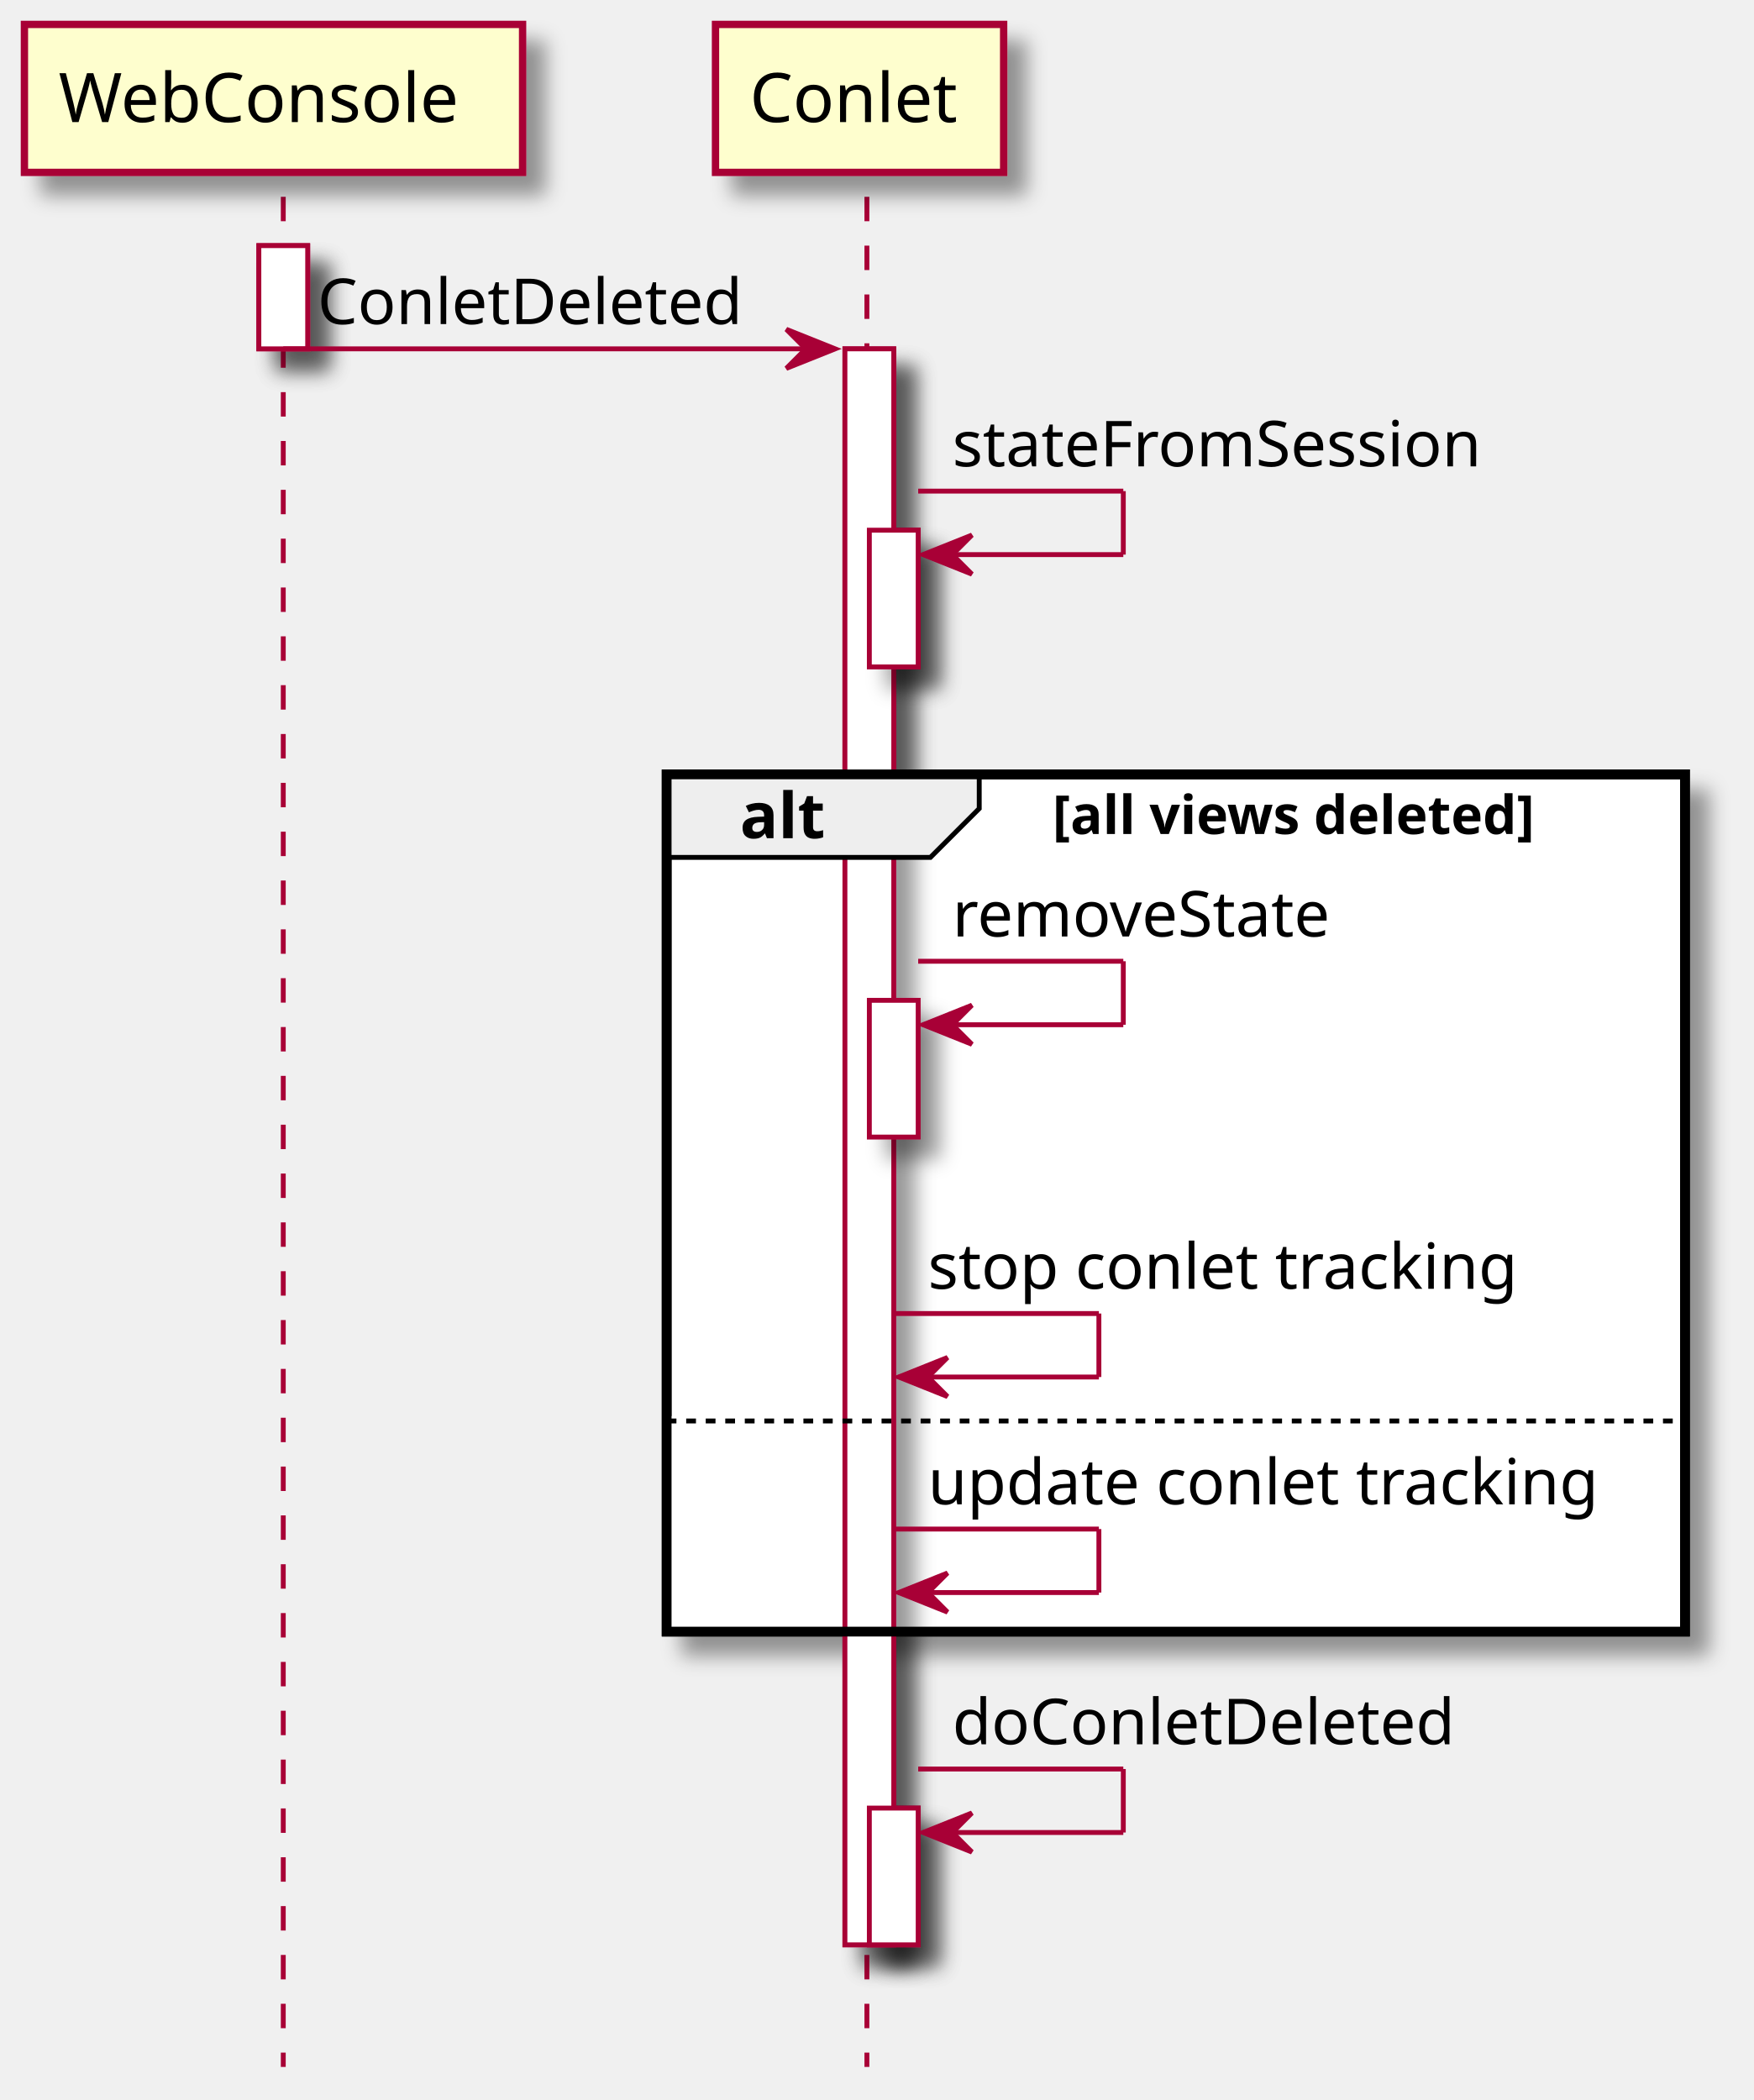
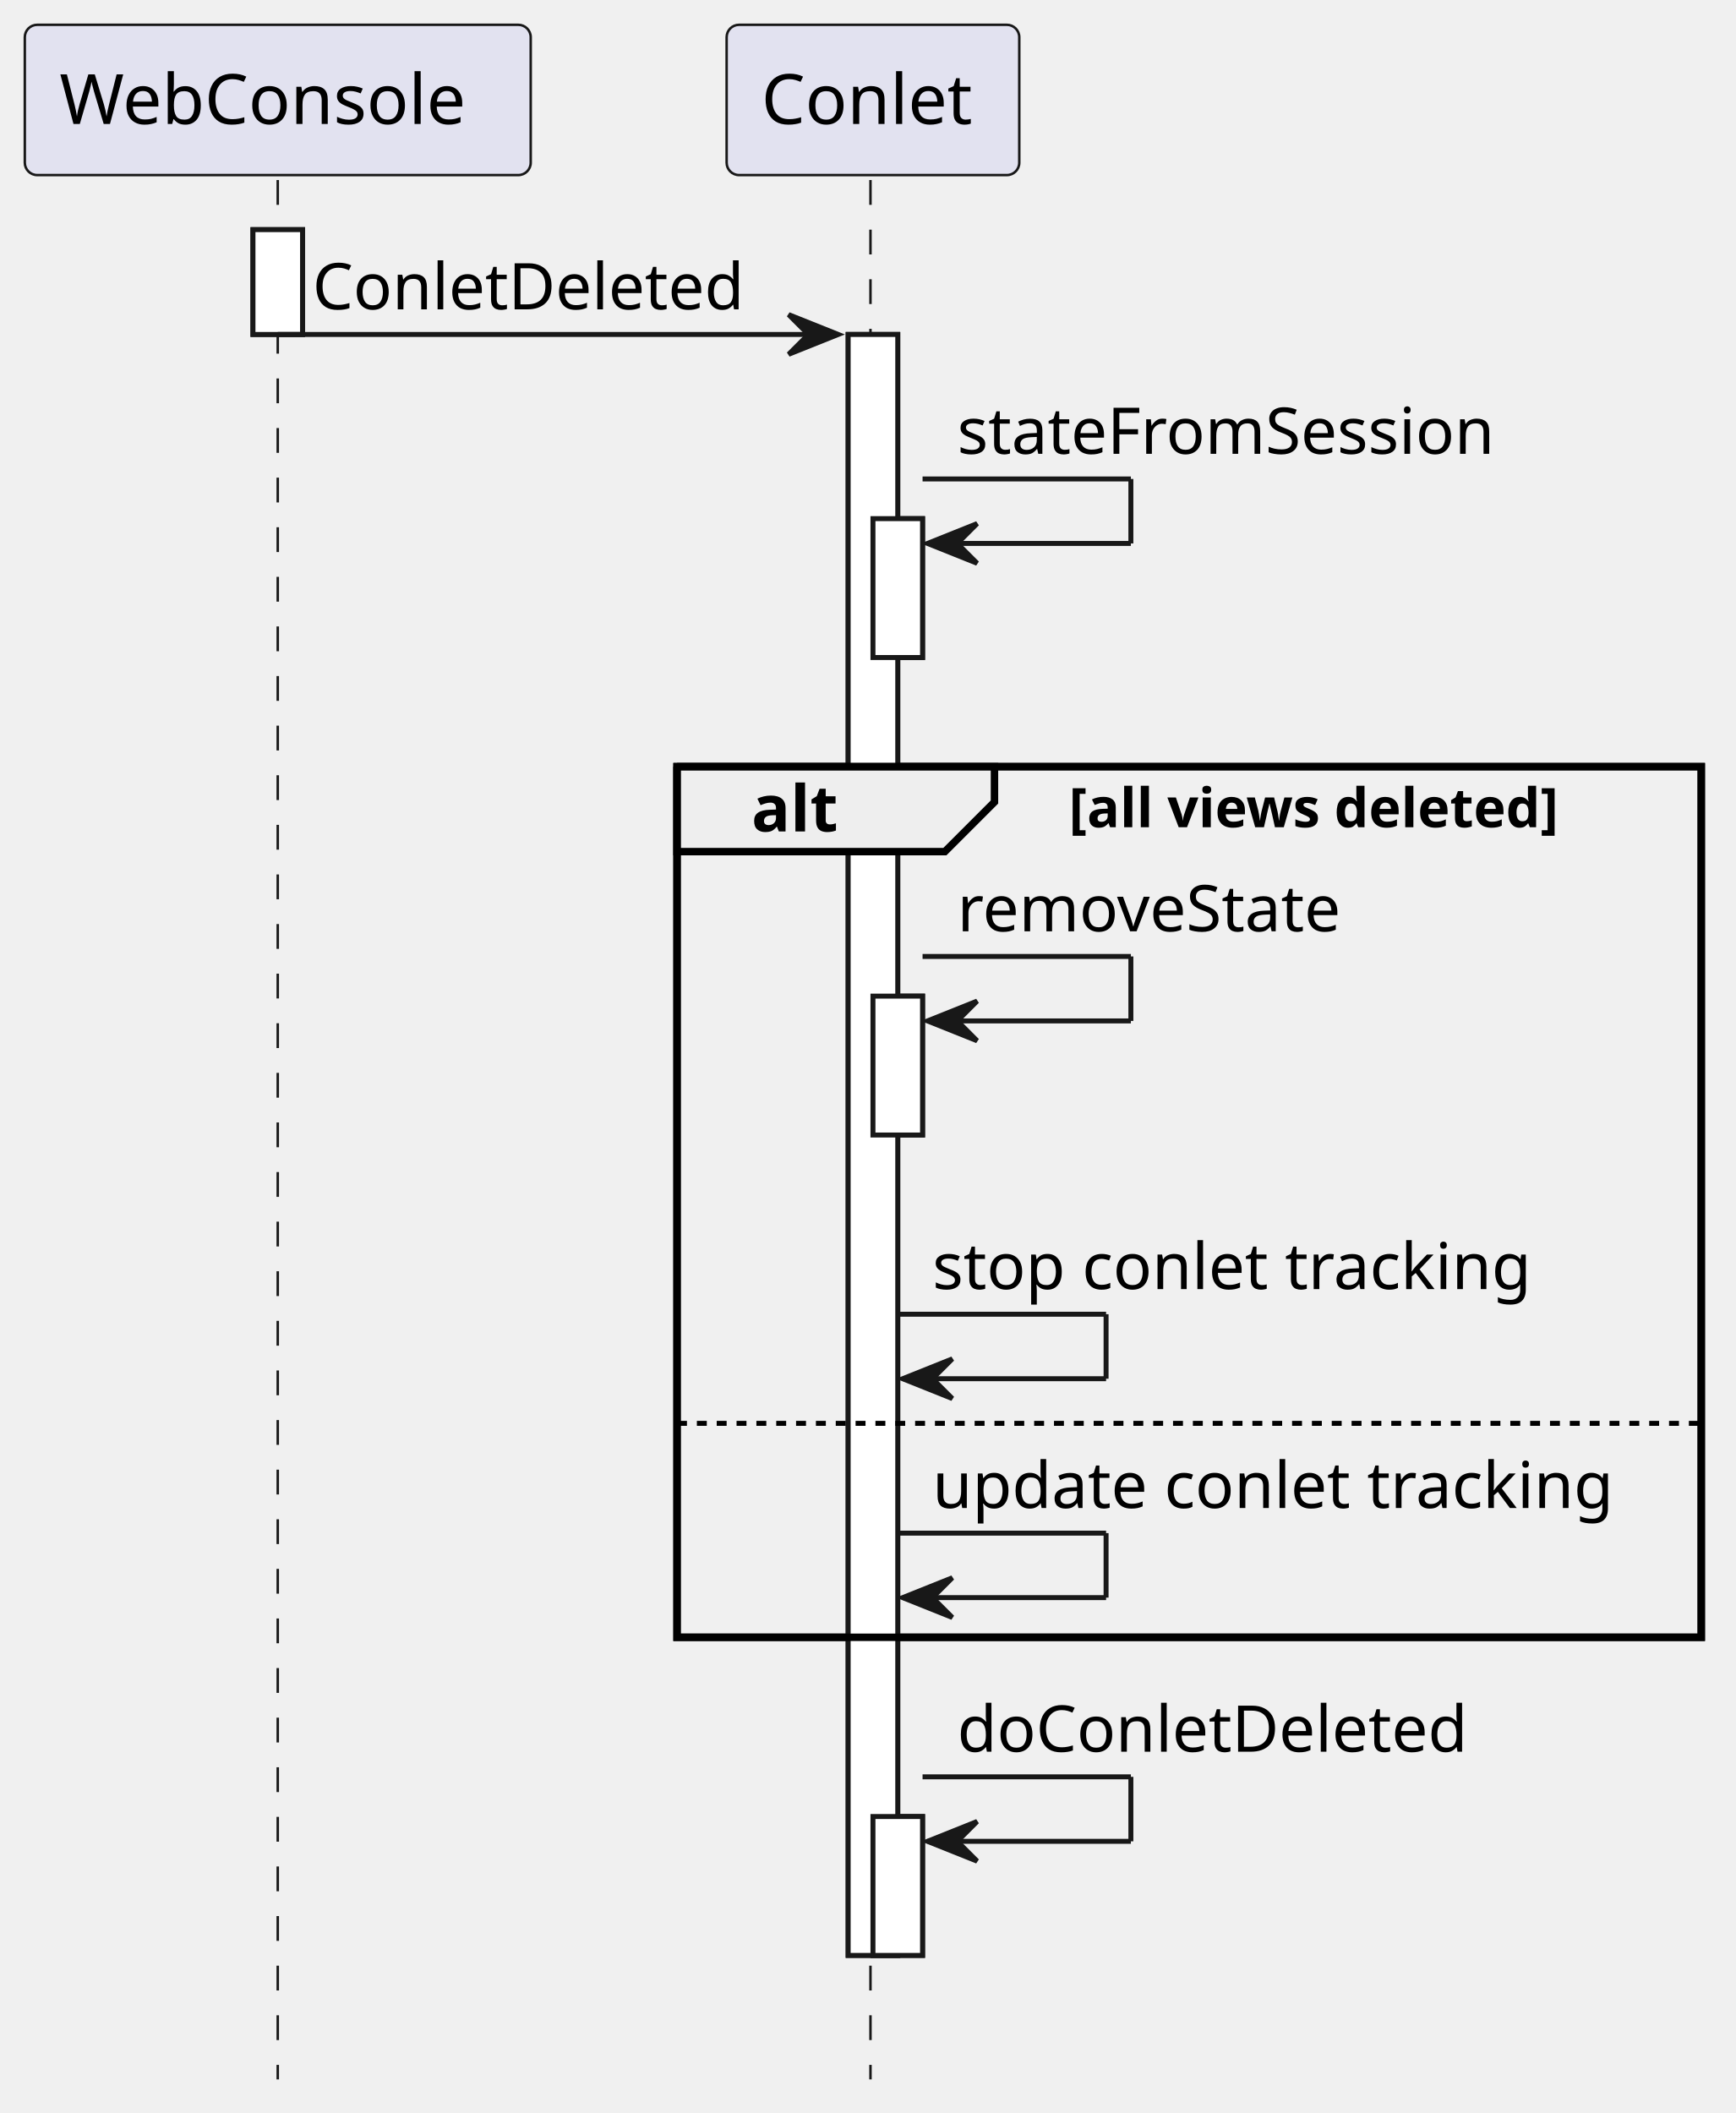
- <svg xmlns="http://www.w3.org/2000/svg" contentScriptType="application/ecmascript" contentStyleType="text/css" height="430px" preserveAspectRatio="none" style="width:359px;height:430px;background:#FFFFFF;" version="1.1" viewBox="0 0 359 430" width="359px" zoomAndPan="magnify">
-   <defs>
-     <filter height="300%" id="f1r1ihe18b2wn9" width="300%" x="-1" y="-1">
-       <feGaussianBlur result="blurOut" stdDeviation="2.0" />
-       <feColorMatrix in="blurOut" result="blurOut2" type="matrix" values="0 0 0 0 0 0 0 0 0 0 0 0 0 0 0 0 0 0 .4 0" />
-       <feOffset dx="4.0" dy="4.0" in="blurOut2" result="blurOut3" />
-       <feBlend in="SourceGraphic" in2="blurOut3" mode="normal" />
-     </filter>
-   </defs>
+ <svg xmlns="http://www.w3.org/2000/svg" contentStyleType="text/css" height="426px" preserveAspectRatio="none" style="width:350px;height:426px;background:#FFFFFF;" version="1.1" viewBox="0 0 350 426" width="350px" zoomAndPan="magnify">
+   <defs />
  <g>
-     <rect fill="#FFFFFF" filter="url(#f1r1ihe18b2wn9)" height="21.133" style="stroke:#A80036;stroke-width:1.0;" width="10" x="53" y="50.297" />
-     <rect fill="#FFFFFF" filter="url(#f1r1ihe18b2wn9)" height="326.797" style="stroke:#A80036;stroke-width:1.0;" width="10" x="173" y="71.43" />
-     <rect fill="#FFFFFF" filter="url(#f1r1ihe18b2wn9)" height="28" style="stroke:#A80036;stroke-width:1.0;" width="10" x="178" y="108.562" />
-     <rect fill="#FFFFFF" filter="url(#f1r1ihe18b2wn9)" height="28" style="stroke:#A80036;stroke-width:1.0;" width="10" x="178" y="204.828" />
-     <rect fill="#FFFFFF" filter="url(#f1r1ihe18b2wn9)" height="28" style="stroke:#A80036;stroke-width:1.0;" width="10" x="178" y="370.227" />
-     <rect fill="#FFFFFF" filter="url(#f1r1ihe18b2wn9)" height="175.531" style="stroke:#000000;stroke-width:2.0;" width="208.5" x="136.5" y="158.562" />
-     <rect fill="#FFFFFF" height="44.133" style="stroke:none;stroke-width:1.0;" width="208.5" x="136.5" y="289.961" />
-     <line style="stroke:#A80036;stroke-width:1.0;stroke-dasharray:5.0,5.0;" x1="58" x2="58" y1="40.297" y2="423.227" />
-     <line style="stroke:#A80036;stroke-width:1.0;stroke-dasharray:5.0,5.0;" x1="177.5" x2="177.5" y1="40.297" y2="423.227" />
-     <rect fill="#FEFECE" filter="url(#f1r1ihe18b2wn9)" height="30.297" style="stroke:#A80036;stroke-width:1.5;" width="102" x="5" y="5" />
+     <rect fill="#FFFFFF" height="21.133" style="stroke:#181818;stroke-width:1.0;" width="10" x="51" y="46.297" />
+     <rect fill="#FFFFFF" height="326.797" style="stroke:#181818;stroke-width:1.0;" width="10" x="171" y="67.43" />
+     <rect fill="#FFFFFF" height="28" style="stroke:#181818;stroke-width:1.0;" width="10" x="176" y="104.562" />
+     <rect fill="#FFFFFF" height="28" style="stroke:#181818;stroke-width:1.0;" width="10" x="176" y="200.828" />
+     <rect fill="#FFFFFF" height="28" style="stroke:#181818;stroke-width:1.0;" width="10" x="176" y="366.227" />
+     <rect fill="none" height="175.531" style="stroke:#000000;stroke-width:1.5;" width="206.5" x="136.5" y="154.562" />
+     <line style="stroke:#181818;stroke-width:0.5;stroke-dasharray:5.0,5.0;" x1="56" x2="56" y1="36.297" y2="419.227" />
+     <line style="stroke:#181818;stroke-width:0.5;stroke-dasharray:5.0,5.0;" x1="175.5" x2="175.5" y1="36.297" y2="419.227" />
+     <rect fill="#E2E2F0" height="30.297" rx="2.5" ry="2.5" style="stroke:#181818;stroke-width:0.5;" width="102" x="5" y="5" />
    <text fill="#000000" font-family="sans-serif" font-size="14" lengthAdjust="spacing" textLength="88" x="12" y="24.995">WebConsole</text>
-     <rect fill="#FEFECE" filter="url(#f1r1ihe18b2wn9)" height="30.297" style="stroke:#A80036;stroke-width:1.5;" width="59" x="146.5" y="5" />
+     <rect fill="#E2E2F0" height="30.297" rx="2.5" ry="2.5" style="stroke:#181818;stroke-width:0.5;" width="59" x="146.5" y="5" />
    <text fill="#000000" font-family="sans-serif" font-size="14" lengthAdjust="spacing" textLength="45" x="153.5" y="24.995">Conlet</text>
-     <rect fill="#FFFFFF" filter="url(#f1r1ihe18b2wn9)" height="21.133" style="stroke:#A80036;stroke-width:1.0;" width="10" x="53" y="50.297" />
-     <rect fill="#FFFFFF" filter="url(#f1r1ihe18b2wn9)" height="326.797" style="stroke:#A80036;stroke-width:1.0;" width="10" x="173" y="71.43" />
-     <rect fill="#FFFFFF" filter="url(#f1r1ihe18b2wn9)" height="28" style="stroke:#A80036;stroke-width:1.0;" width="10" x="178" y="108.562" />
-     <rect fill="#FFFFFF" filter="url(#f1r1ihe18b2wn9)" height="28" style="stroke:#A80036;stroke-width:1.0;" width="10" x="178" y="204.828" />
-     <rect fill="#FFFFFF" filter="url(#f1r1ihe18b2wn9)" height="28" style="stroke:#A80036;stroke-width:1.0;" width="10" x="178" y="370.227" />
-     <polygon fill="#A80036" points="161,67.43,171,71.43,161,75.43,165,71.43" style="stroke:#A80036;stroke-width:1.0;" />
-     <line style="stroke:#A80036;stroke-width:1.0;" x1="58" x2="167" y1="71.43" y2="71.43" />
-     <text fill="#000000" font-family="sans-serif" font-size="13" lengthAdjust="spacing" textLength="91" x="65" y="66.364">ConletDeleted</text>
-     <line style="stroke:#A80036;stroke-width:1.0;" x1="188" x2="230" y1="100.562" y2="100.562" />
-     <line style="stroke:#A80036;stroke-width:1.0;" x1="230" x2="230" y1="100.562" y2="113.562" />
-     <line style="stroke:#A80036;stroke-width:1.0;" x1="189" x2="230" y1="113.562" y2="113.562" />
-     <polygon fill="#A80036" points="199,109.562,189,113.562,199,117.562,195,113.562" style="stroke:#A80036;stroke-width:1.0;" />
-     <text fill="#000000" font-family="sans-serif" font-size="13" lengthAdjust="spacing" textLength="116" x="195" y="95.497">stateFromSession</text>
-     <path d="M136.5,158.562 L200.5,158.562 L200.5,165.562 L190.5,175.562 L136.5,175.562 L136.5,158.562 " fill="#EEEEEE" style="stroke:#000000;stroke-width:1.0;" />
-     <rect fill="none" height="175.531" style="stroke:#000000;stroke-width:2.0;" width="208.5" x="136.5" y="158.562" />
-     <text fill="#000000" font-family="sans-serif" font-size="13" font-weight="bold" lengthAdjust="spacing" textLength="19" x="151.5" y="171.629">alt</text>
-     <text fill="#000000" font-family="sans-serif" font-size="11" font-weight="bold" lengthAdjust="spacing" textLength="120" x="215.5" y="170.773">[all views deleted]</text>
-     <line style="stroke:#A80036;stroke-width:1.0;" x1="188" x2="230" y1="196.828" y2="196.828" />
-     <line style="stroke:#A80036;stroke-width:1.0;" x1="230" x2="230" y1="196.828" y2="209.828" />
-     <line style="stroke:#A80036;stroke-width:1.0;" x1="189" x2="230" y1="209.828" y2="209.828" />
-     <polygon fill="#A80036" points="199,205.828,189,209.828,199,213.828,195,209.828" style="stroke:#A80036;stroke-width:1.0;" />
-     <text fill="#000000" font-family="sans-serif" font-size="13" lengthAdjust="spacing" textLength="84" x="195" y="191.762">removeState</text>
-     <line style="stroke:#A80036;stroke-width:1.0;" x1="183" x2="225" y1="268.961" y2="268.961" />
-     <line style="stroke:#A80036;stroke-width:1.0;" x1="225" x2="225" y1="268.961" y2="281.961" />
-     <line style="stroke:#A80036;stroke-width:1.0;" x1="184" x2="225" y1="281.961" y2="281.961" />
-     <polygon fill="#A80036" points="194,277.961,184,281.961,194,285.961,190,281.961" style="stroke:#A80036;stroke-width:1.0;" />
-     <text fill="#000000" font-family="sans-serif" font-size="13" lengthAdjust="spacing" textLength="126" x="190" y="263.895">stop conlet tracking</text>
-     <line style="stroke:#000000;stroke-width:1.0;stroke-dasharray:2.0,2.0;" x1="136.5" x2="345" y1="290.961" y2="290.961" />
-     <line style="stroke:#A80036;stroke-width:1.0;" x1="183" x2="225" y1="313.094" y2="313.094" />
-     <line style="stroke:#A80036;stroke-width:1.0;" x1="225" x2="225" y1="313.094" y2="326.094" />
-     <line style="stroke:#A80036;stroke-width:1.0;" x1="184" x2="225" y1="326.094" y2="326.094" />
-     <polygon fill="#A80036" points="194,322.094,184,326.094,194,330.094,190,326.094" style="stroke:#A80036;stroke-width:1.0;" />
-     <text fill="#000000" font-family="sans-serif" font-size="13" lengthAdjust="spacing" textLength="143" x="190" y="308.028">update conlet tracking</text>
-     <line style="stroke:#A80036;stroke-width:1.0;" x1="188" x2="230" y1="362.227" y2="362.227" />
-     <line style="stroke:#A80036;stroke-width:1.0;" x1="230" x2="230" y1="362.227" y2="375.227" />
-     <line style="stroke:#A80036;stroke-width:1.0;" x1="189" x2="230" y1="375.227" y2="375.227" />
-     <polygon fill="#A80036" points="199,371.227,189,375.227,199,379.227,195,375.227" style="stroke:#A80036;stroke-width:1.0;" />
-     <text fill="#000000" font-family="sans-serif" font-size="13" lengthAdjust="spacing" textLength="107" x="195" y="357.161">doConletDeleted</text>
+     <rect fill="#FFFFFF" height="21.133" style="stroke:#181818;stroke-width:1.0;" width="10" x="51" y="46.297" />
+     <rect fill="#FFFFFF" height="326.797" style="stroke:#181818;stroke-width:1.0;" width="10" x="171" y="67.43" />
+     <rect fill="#FFFFFF" height="28" style="stroke:#181818;stroke-width:1.0;" width="10" x="176" y="104.562" />
+     <rect fill="#FFFFFF" height="28" style="stroke:#181818;stroke-width:1.0;" width="10" x="176" y="200.828" />
+     <rect fill="#FFFFFF" height="28" style="stroke:#181818;stroke-width:1.0;" width="10" x="176" y="366.227" />
+     <polygon fill="#181818" points="159,63.43,169,67.43,159,71.43,163,67.43" style="stroke:#181818;stroke-width:1.0;" />
+     <line style="stroke:#181818;stroke-width:1.0;" x1="56" x2="165" y1="67.43" y2="67.43" />
+     <text fill="#000000" font-family="sans-serif" font-size="13" lengthAdjust="spacing" textLength="91" x="63" y="62.364">ConletDeleted</text>
+     <line style="stroke:#181818;stroke-width:1.0;" x1="186" x2="228" y1="96.562" y2="96.562" />
+     <line style="stroke:#181818;stroke-width:1.0;" x1="228" x2="228" y1="96.562" y2="109.562" />
+     <line style="stroke:#181818;stroke-width:1.0;" x1="187" x2="228" y1="109.562" y2="109.562" />
+     <polygon fill="#181818" points="197,105.562,187,109.562,197,113.562,193,109.562" style="stroke:#181818;stroke-width:1.0;" />
+     <text fill="#000000" font-family="sans-serif" font-size="13" lengthAdjust="spacing" textLength="116" x="193" y="91.497">stateFromSession</text>
+     <path d="M136.5,154.562 L200.5,154.562 L200.5,161.695 L190.5,171.695 L136.5,171.695 L136.5,154.562 " fill="#EEEEEE" style="stroke:#000000;stroke-width:1.5;" />
+     <rect fill="none" height="175.531" style="stroke:#000000;stroke-width:1.5;" width="206.5" x="136.5" y="154.562" />
+     <text fill="#000000" font-family="sans-serif" font-size="13" font-weight="bold" lengthAdjust="spacing" textLength="19" x="151.5" y="167.629">alt</text>
+     <text fill="#000000" font-family="sans-serif" font-size="11" font-weight="bold" lengthAdjust="spacing" textLength="120" x="215.5" y="166.773">[all views deleted]</text>
+     <line style="stroke:#181818;stroke-width:1.0;" x1="186" x2="228" y1="192.828" y2="192.828" />
+     <line style="stroke:#181818;stroke-width:1.0;" x1="228" x2="228" y1="192.828" y2="205.828" />
+     <line style="stroke:#181818;stroke-width:1.0;" x1="187" x2="228" y1="205.828" y2="205.828" />
+     <polygon fill="#181818" points="197,201.828,187,205.828,197,209.828,193,205.828" style="stroke:#181818;stroke-width:1.0;" />
+     <text fill="#000000" font-family="sans-serif" font-size="13" lengthAdjust="spacing" textLength="84" x="193" y="187.762">removeState</text>
+     <line style="stroke:#181818;stroke-width:1.0;" x1="181" x2="223" y1="264.961" y2="264.961" />
+     <line style="stroke:#181818;stroke-width:1.0;" x1="223" x2="223" y1="264.961" y2="277.961" />
+     <line style="stroke:#181818;stroke-width:1.0;" x1="182" x2="223" y1="277.961" y2="277.961" />
+     <polygon fill="#181818" points="192,273.961,182,277.961,192,281.961,188,277.961" style="stroke:#181818;stroke-width:1.0;" />
+     <text fill="#000000" font-family="sans-serif" font-size="13" lengthAdjust="spacing" textLength="126" x="188" y="259.895">stop conlet tracking</text>
+     <line style="stroke:#000000;stroke-width:1.0;stroke-dasharray:2.0,2.0;" x1="136.5" x2="343" y1="286.961" y2="286.961" />
+     <line style="stroke:#181818;stroke-width:1.0;" x1="181" x2="223" y1="309.094" y2="309.094" />
+     <line style="stroke:#181818;stroke-width:1.0;" x1="223" x2="223" y1="309.094" y2="322.094" />
+     <line style="stroke:#181818;stroke-width:1.0;" x1="182" x2="223" y1="322.094" y2="322.094" />
+     <polygon fill="#181818" points="192,318.094,182,322.094,192,326.094,188,322.094" style="stroke:#181818;stroke-width:1.0;" />
+     <text fill="#000000" font-family="sans-serif" font-size="13" lengthAdjust="spacing" textLength="143" x="188" y="304.028">update conlet tracking</text>
+     <line style="stroke:#181818;stroke-width:1.0;" x1="186" x2="228" y1="358.227" y2="358.227" />
+     <line style="stroke:#181818;stroke-width:1.0;" x1="228" x2="228" y1="358.227" y2="371.227" />
+     <line style="stroke:#181818;stroke-width:1.0;" x1="187" x2="228" y1="371.227" y2="371.227" />
+     <polygon fill="#181818" points="197,367.227,187,371.227,197,375.227,193,371.227" style="stroke:#181818;stroke-width:1.0;" />
+     <text fill="#000000" font-family="sans-serif" font-size="13" lengthAdjust="spacing" textLength="107" x="193" y="353.161">doConletDeleted</text>
  </g>
</svg>
